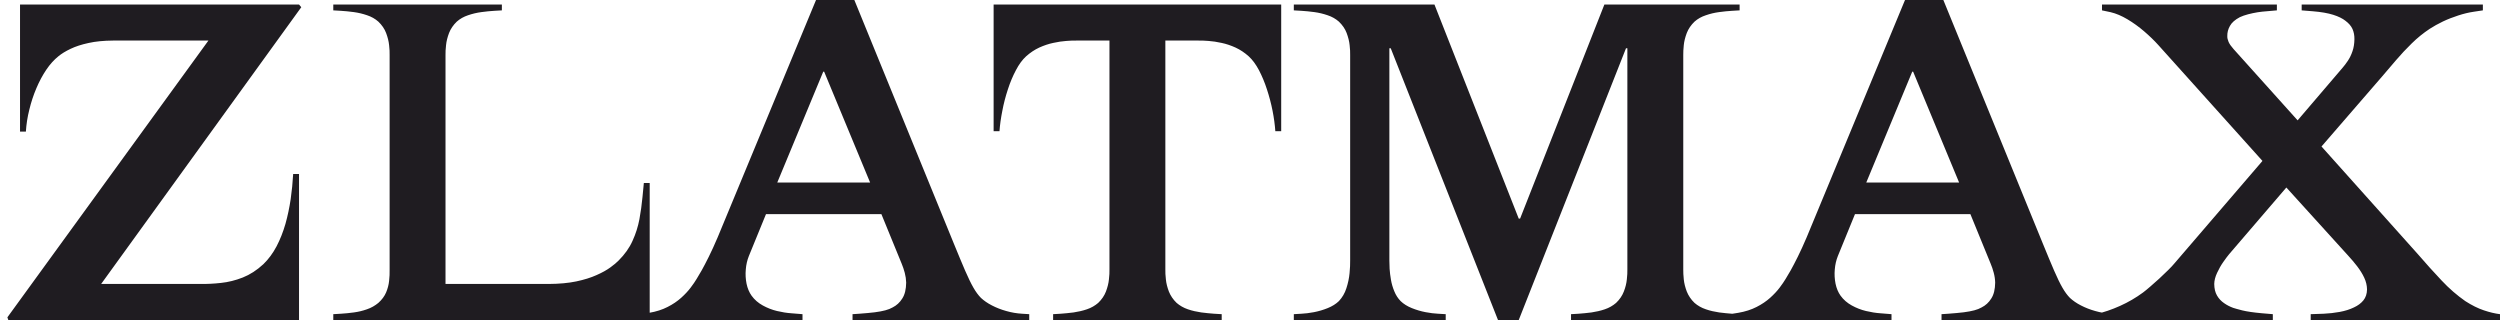
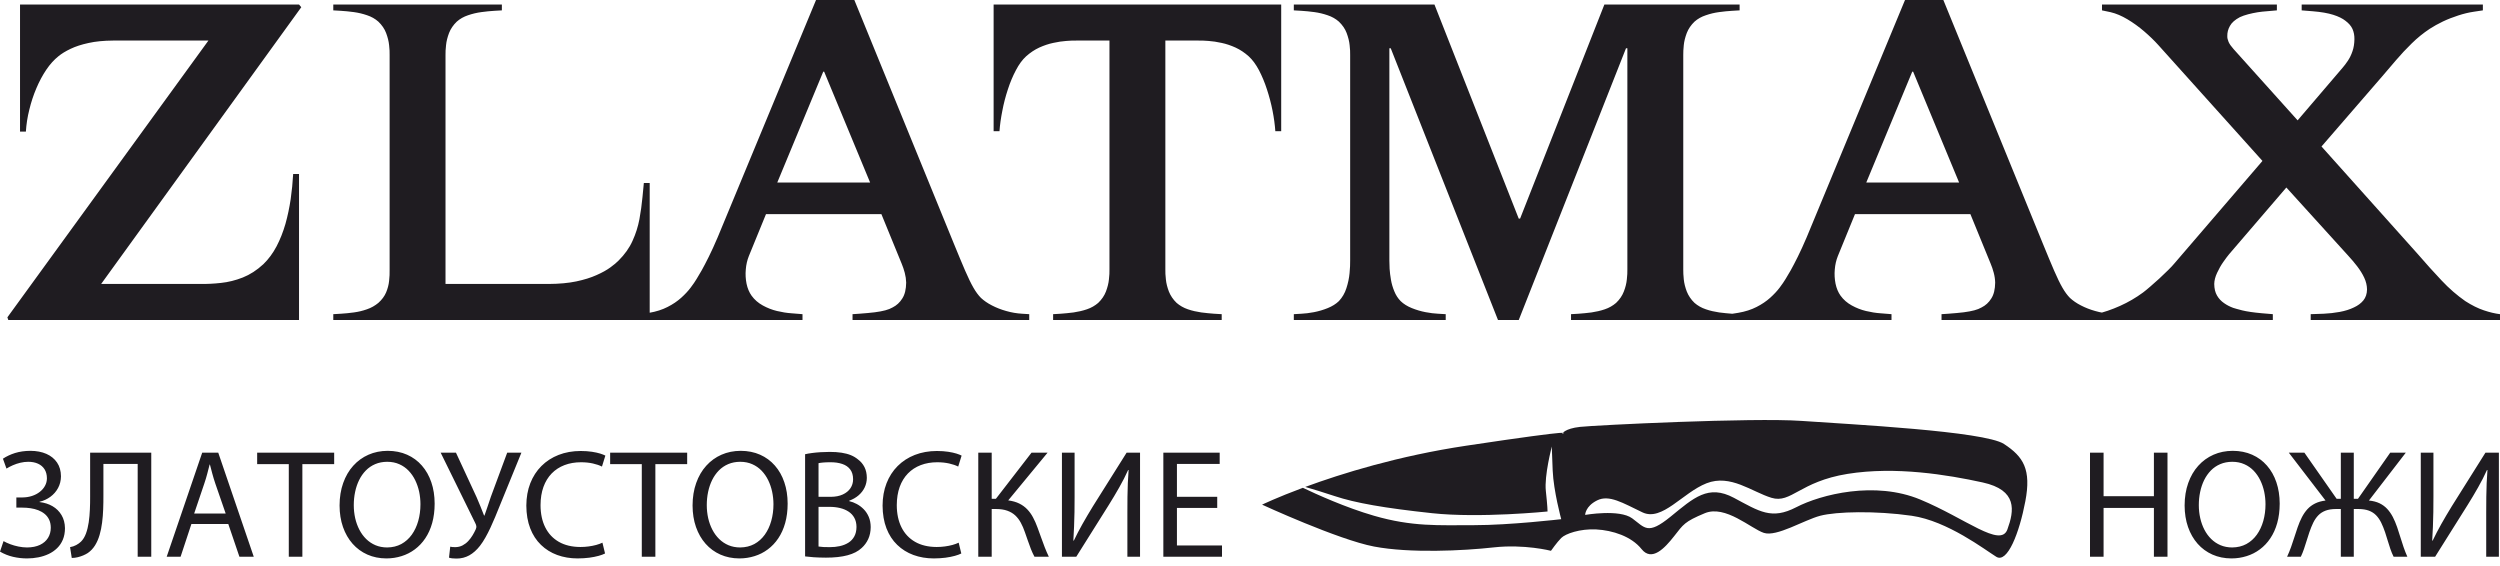
- <svg xmlns="http://www.w3.org/2000/svg" width="190" height="25" viewBox="0 0 190 25" fill="none">
+ <svg xmlns="http://www.w3.org/2000/svg" width="190" height="43" viewBox="0 0 190 43" fill="none">
+   <path fill-rule="evenodd" clip-rule="evenodd" d="M95.918 38.354C95.918 38.354 97.044 37.808 99.019 37.073C100.037 37.56 102.267 38.574 104.427 39.198C107.351 40.042 109.299 39.913 112.028 39.913C114.756 39.913 118.653 39.458 118.653 39.458C118.653 39.458 118.069 37.314 118.004 35.755C117.939 34.196 117.939 33.936 117.939 33.936C117.939 33.936 117.354 36.145 117.484 37.314C117.614 38.483 117.614 38.873 117.614 38.873C117.614 38.873 112.482 39.393 108.845 39.003C105.207 38.613 102.998 38.223 101.439 37.704C100.58 37.417 99.761 37.171 99.198 37.007C101.954 35.992 106.267 34.648 111.443 33.872C120.537 32.507 118.718 32.962 118.718 32.962C118.718 32.962 118.913 32.572 120.082 32.443C121.252 32.313 133.204 31.728 136.907 31.988C140.61 32.247 150.808 32.767 152.302 33.742C153.796 34.716 154.381 35.69 153.926 38.094C153.472 40.497 152.562 42.836 151.718 42.316C150.873 41.797 148.015 39.588 145.287 39.198C142.559 38.808 139.57 38.873 138.336 39.198C137.102 39.523 135.023 40.822 134.049 40.498C133.074 40.173 131.126 38.354 129.567 39.003C128.008 39.653 127.943 39.848 127.228 40.757C126.514 41.667 125.539 42.706 124.76 41.732C123.98 40.757 122.551 40.303 121.317 40.237C120.083 40.173 118.978 40.562 118.653 40.887C118.328 41.212 117.874 41.861 117.874 41.861C117.874 41.861 115.86 41.342 113.521 41.602C111.183 41.861 107.156 42.056 104.427 41.537C101.699 41.017 95.918 38.354 95.918 38.354ZM120.472 39.133C120.472 39.133 123.071 38.678 124.045 39.393C125.02 40.108 125.214 40.692 126.968 39.263C128.722 37.834 129.826 36.794 131.775 37.834C133.724 38.873 134.634 39.523 136.517 38.548C138.401 37.574 142.494 36.535 145.937 37.964C149.379 39.393 152.043 41.666 152.562 40.237C153.082 38.808 153.342 37.249 150.679 36.665C148.015 36.08 144.053 35.43 140.415 36.015C136.777 36.6 136.128 38.288 134.634 37.834C133.139 37.379 131.516 36.015 129.697 36.729C127.878 37.444 126.319 39.653 124.825 38.938C123.331 38.224 122.291 37.574 121.382 38.029C120.472 38.483 120.472 39.133 120.472 39.133Z" fill="#1F1C21" />
  <path d="M1.522 0.343V10.003H1.967C2.001 9.449 2.087 8.889 2.229 8.33C2.366 7.765 2.543 7.223 2.766 6.703C2.983 6.189 3.234 5.721 3.519 5.298C3.799 4.882 4.107 4.545 4.433 4.282C4.673 4.082 4.981 3.894 5.364 3.711C5.746 3.528 6.203 3.38 6.734 3.266C7.271 3.146 7.882 3.089 8.578 3.083H15.84L0.562 24.116L0.631 24.322H22.726V13.223H22.281C22.246 13.851 22.183 14.49 22.092 15.136C21.995 15.781 21.864 16.409 21.693 17.02C21.515 17.631 21.293 18.196 21.019 18.721C20.745 19.241 20.414 19.692 20.02 20.074C19.523 20.537 18.998 20.873 18.45 21.091C17.896 21.308 17.348 21.444 16.794 21.502C16.246 21.564 15.721 21.587 15.224 21.581H7.687L22.897 0.548L22.726 0.343H1.522ZM29.611 20.485C29.617 20.765 29.606 21.05 29.572 21.347C29.543 21.644 29.463 21.941 29.343 22.227C29.223 22.512 29.023 22.78 28.755 23.02C28.498 23.231 28.213 23.397 27.887 23.506C27.568 23.62 27.237 23.7 26.894 23.745C26.551 23.791 26.226 23.825 25.912 23.843L25.33 23.877V24.322H49.377V13.908H48.932L48.83 14.97C48.778 15.535 48.698 16.095 48.595 16.666C48.487 17.231 48.315 17.779 48.07 18.31C47.83 18.847 47.476 19.338 47.014 19.8C46.871 19.949 46.66 20.126 46.386 20.325C46.111 20.525 45.764 20.72 45.335 20.908C44.907 21.102 44.393 21.262 43.794 21.388C43.194 21.513 42.498 21.576 41.704 21.581H33.859V4.179C33.854 3.979 33.865 3.728 33.9 3.431C33.928 3.135 34.008 2.826 34.128 2.506C34.254 2.187 34.447 1.902 34.716 1.644C34.961 1.427 35.247 1.267 35.572 1.159C35.904 1.045 36.24 0.965 36.589 0.919C36.931 0.874 37.257 0.839 37.559 0.822L38.142 0.788V0.343H25.33V0.788L25.912 0.822C26.215 0.839 26.54 0.874 26.889 0.919C27.231 0.965 27.568 1.045 27.899 1.159C28.224 1.267 28.51 1.427 28.755 1.644C29.023 1.902 29.223 2.187 29.343 2.506C29.463 2.826 29.543 3.135 29.572 3.431C29.606 3.728 29.617 3.979 29.611 4.179V20.485ZM62.018 0L54.55 18.019C54.299 18.607 54.071 19.109 53.865 19.52C53.659 19.931 53.483 20.274 53.328 20.548C53.174 20.816 53.043 21.034 52.94 21.204C52.832 21.388 52.678 21.61 52.489 21.861C52.301 22.112 52.061 22.369 51.77 22.632C51.484 22.889 51.142 23.123 50.736 23.329C50.337 23.534 49.874 23.683 49.343 23.774L48.692 23.877V24.322H60.99V23.877L60.134 23.808C59.797 23.785 59.437 23.728 59.055 23.637C58.672 23.546 58.313 23.403 57.97 23.214C57.628 23.026 57.342 22.78 57.12 22.472C56.937 22.215 56.811 21.913 56.737 21.559C56.668 21.21 56.645 20.85 56.68 20.48C56.708 20.114 56.788 19.772 56.914 19.458L58.216 16.272H66.985L68.527 20.04C68.618 20.251 68.692 20.48 68.761 20.731C68.829 20.988 68.863 21.233 68.869 21.479C68.863 21.987 68.766 22.392 68.572 22.689C68.384 22.992 68.138 23.214 67.842 23.363C67.687 23.454 67.499 23.528 67.282 23.585C67.065 23.642 66.803 23.694 66.483 23.734C66.163 23.774 65.769 23.808 65.307 23.843L64.793 23.877V24.322H78.222V23.877L77.673 23.843C77.268 23.819 76.868 23.751 76.474 23.637C76.08 23.528 75.72 23.385 75.389 23.214C75.053 23.043 74.778 22.849 74.556 22.644C74.356 22.444 74.162 22.181 73.979 21.861C73.791 21.536 73.585 21.108 73.351 20.571C73.123 20.04 72.837 19.361 72.5 18.533L64.93 0H62.018ZM66.129 13.874H59.072L62.566 5.447H62.635L66.129 13.874ZM88.567 3.083H91.102C91.302 3.077 91.553 3.089 91.856 3.112C92.158 3.135 92.483 3.18 92.837 3.26C93.192 3.334 93.545 3.454 93.899 3.614C94.259 3.78 94.59 4.002 94.904 4.282C95.19 4.545 95.447 4.893 95.681 5.333C95.909 5.772 96.115 6.258 96.286 6.789C96.463 7.325 96.606 7.868 96.714 8.416C96.822 8.964 96.891 9.483 96.925 9.969H97.371V0.343H75.515V9.969H75.961C75.995 9.483 76.069 8.964 76.178 8.416C76.28 7.868 76.423 7.325 76.6 6.789C76.771 6.258 76.977 5.772 77.211 5.333C77.439 4.893 77.696 4.545 77.982 4.282C78.296 4.002 78.627 3.78 78.986 3.614C79.341 3.454 79.695 3.334 80.049 3.26C80.402 3.18 80.728 3.135 81.031 3.112C81.333 3.089 81.584 3.077 81.784 3.083H84.319V20.485C84.325 20.685 84.314 20.936 84.279 21.233C84.251 21.53 84.171 21.838 84.051 22.158C83.931 22.472 83.731 22.763 83.463 23.02C83.217 23.231 82.932 23.397 82.606 23.506C82.275 23.62 81.938 23.694 81.596 23.745C81.247 23.791 80.922 23.819 80.619 23.843L80.037 23.877V24.322H92.849V23.877L92.266 23.843C91.964 23.819 91.638 23.791 91.296 23.745C90.948 23.694 90.611 23.62 90.28 23.506C89.954 23.397 89.669 23.231 89.423 23.02C89.155 22.763 88.961 22.472 88.835 22.158C88.715 21.838 88.635 21.53 88.607 21.233C88.573 20.936 88.561 20.685 88.567 20.485V3.083ZM132.21 0.343H121.933L115.527 16.615H115.424L109.018 0.343H98.33V0.788L98.913 0.822C99.215 0.839 99.54 0.874 99.889 0.919C100.231 0.965 100.568 1.045 100.899 1.159C101.225 1.267 101.51 1.427 101.756 1.644C102.024 1.902 102.224 2.187 102.344 2.506C102.463 2.826 102.543 3.135 102.572 3.431C102.606 3.728 102.618 3.979 102.612 4.179V19.8C102.618 20.063 102.601 20.382 102.567 20.759C102.532 21.136 102.452 21.518 102.327 21.901C102.207 22.284 102.013 22.609 101.756 22.884C101.533 23.1 101.248 23.277 100.911 23.414C100.574 23.551 100.225 23.654 99.872 23.723C99.512 23.791 99.192 23.831 98.913 23.843L98.33 23.877V24.322H109.874V23.877L109.292 23.843C109.012 23.831 108.693 23.791 108.333 23.723C107.979 23.654 107.631 23.551 107.294 23.414C106.957 23.277 106.671 23.1 106.449 22.884C106.243 22.672 106.083 22.427 105.969 22.141C105.849 21.856 105.764 21.564 105.712 21.262C105.661 20.965 105.627 20.685 105.61 20.428C105.598 20.165 105.592 19.96 105.592 19.8V3.666H105.695L113.848 24.322H115.424L123.577 3.666H123.68V20.485C123.685 20.685 123.674 20.936 123.64 21.233C123.611 21.53 123.537 21.838 123.411 22.158C123.291 22.472 123.092 22.763 122.823 23.02C122.578 23.231 122.292 23.397 121.967 23.506C121.636 23.62 121.299 23.694 120.956 23.745C120.608 23.791 120.283 23.819 119.98 23.843L119.398 23.877V24.322H132.21V23.877L131.627 23.843C131.325 23.819 130.999 23.791 130.656 23.745C130.308 23.694 129.972 23.62 129.646 23.506C129.315 23.397 129.029 23.231 128.784 23.02C128.515 22.763 128.322 22.472 128.196 22.158C128.076 21.838 127.996 21.53 127.967 21.233C127.939 20.936 127.922 20.685 127.928 20.485V4.179C127.922 3.979 127.939 3.728 127.967 3.431C127.996 3.135 128.076 2.826 128.196 2.506C128.322 2.187 128.515 1.902 128.784 1.644C129.029 1.427 129.315 1.267 129.646 1.159C129.972 1.045 130.308 0.965 130.656 0.919C130.999 0.874 131.325 0.839 131.627 0.822L132.21 0.788V0.343ZM144.781 0L137.314 18.019C137.063 18.607 136.834 19.109 136.629 19.52C136.423 19.931 136.246 20.274 136.092 20.548C135.938 20.816 135.806 21.034 135.704 21.204C135.595 21.388 135.441 21.61 135.253 21.861C135.064 22.112 134.825 22.369 134.533 22.632C134.248 22.889 133.905 23.123 133.5 23.329C133.1 23.534 132.638 23.683 132.107 23.774L131.456 23.877V24.322H143.754V23.877L142.897 23.808C142.561 23.785 142.201 23.728 141.818 23.637C141.436 23.546 141.076 23.403 140.733 23.214C140.391 23.026 140.106 22.78 139.883 22.472C139.7 22.215 139.575 21.913 139.501 21.559C139.432 21.21 139.409 20.85 139.443 20.48C139.472 20.114 139.552 19.772 139.678 19.458L140.979 16.272H149.749L151.29 20.04C151.382 20.251 151.456 20.48 151.524 20.731C151.593 20.988 151.627 21.233 151.633 21.479C151.627 21.987 151.53 22.392 151.336 22.689C151.148 22.992 150.902 23.214 150.605 23.363C150.451 23.454 150.263 23.528 150.046 23.585C149.829 23.642 149.566 23.694 149.246 23.734C148.927 23.774 148.533 23.808 148.07 23.843L147.556 23.877V24.322H160.985V23.877L160.437 23.843C160.031 23.819 159.631 23.751 159.238 23.637C158.844 23.528 158.484 23.385 158.153 23.214C157.816 23.043 157.542 22.849 157.319 22.644C157.12 22.444 156.926 22.181 156.743 21.861C156.554 21.536 156.349 21.108 156.115 20.571C155.886 20.04 155.601 19.361 155.264 18.533L147.694 0H144.781ZM148.893 13.874H141.836L145.33 5.447H145.398L148.893 13.874ZM159.752 0.343V0.788L160.403 0.925C160.819 1.022 161.248 1.205 161.687 1.467C162.127 1.73 162.549 2.032 162.954 2.381C163.36 2.729 163.72 3.077 164.034 3.426L171.947 12.23L165.267 20.006C165.153 20.149 164.987 20.32 164.782 20.525C164.576 20.731 164.348 20.948 164.108 21.17C163.863 21.393 163.634 21.599 163.412 21.787C163.195 21.976 163.012 22.124 162.869 22.232C162.332 22.626 161.75 22.969 161.122 23.249C160.5 23.528 159.883 23.74 159.272 23.877V24.322H172.735V23.877L171.913 23.808C171.268 23.751 170.771 23.677 170.417 23.591C170.069 23.5 169.835 23.437 169.72 23.397C169.475 23.306 169.246 23.192 169.03 23.038C168.813 22.889 168.63 22.7 168.493 22.461C168.356 22.227 168.287 21.935 168.282 21.581C168.287 21.313 168.361 21.034 168.499 20.737C168.636 20.44 168.79 20.165 168.967 19.915C169.144 19.663 169.292 19.463 169.412 19.32L173.763 14.251L178.456 19.423C178.701 19.686 178.93 19.96 179.147 20.24C179.363 20.525 179.546 20.811 179.683 21.108C179.82 21.399 179.889 21.696 179.894 21.993C179.889 22.329 179.797 22.609 179.615 22.832C179.437 23.049 179.198 23.226 178.901 23.363C178.587 23.517 178.222 23.631 177.817 23.706C177.411 23.78 177.006 23.825 176.606 23.843L175.613 23.877V24.322H190V23.877C189.623 23.831 189.212 23.734 188.773 23.585C188.327 23.437 187.859 23.203 187.362 22.884C186.74 22.449 186.135 21.93 185.558 21.313C184.982 20.702 184.37 20.028 183.731 19.286L176.434 11.133L181.059 5.79C181.39 5.407 181.739 5.001 182.104 4.567C182.475 4.133 182.869 3.711 183.291 3.3C183.709 2.889 184.165 2.518 184.656 2.192C184.959 1.998 185.29 1.81 185.661 1.633C186.032 1.456 186.42 1.308 186.825 1.176C187.225 1.045 187.619 0.948 188.013 0.891L188.698 0.788V0.343H174.927V0.788L175.783 0.857C176.412 0.908 176.926 0.999 177.325 1.125C177.725 1.251 178.033 1.405 178.25 1.576C178.502 1.764 178.684 1.97 178.787 2.198C178.89 2.432 178.941 2.689 178.936 2.98C178.93 3.323 178.884 3.626 178.787 3.899C178.695 4.168 178.581 4.402 178.444 4.608C178.307 4.813 178.176 4.99 178.045 5.139L174.619 9.147L169.755 3.734C169.572 3.528 169.441 3.346 169.372 3.186C169.304 3.026 169.269 2.878 169.275 2.741C169.269 2.478 169.332 2.221 169.475 1.97C169.612 1.718 169.863 1.496 170.234 1.302C170.411 1.222 170.617 1.147 170.856 1.085C171.096 1.022 171.342 0.971 171.587 0.931C171.833 0.897 172.055 0.868 172.255 0.857L173.043 0.788V0.343H159.752Z" fill="#1F1C21" />
+   <path d="M0.492 35.612C0.639 35.52 0.802 35.436 0.979 35.358C1.157 35.28 1.345 35.217 1.542 35.17C1.742 35.121 1.943 35.098 2.147 35.096C2.43 35.096 2.678 35.145 2.89 35.241C3.103 35.338 3.267 35.479 3.386 35.665C3.503 35.853 3.564 36.081 3.566 36.351C3.564 36.555 3.517 36.744 3.421 36.92C3.327 37.096 3.194 37.248 3.024 37.382C2.856 37.514 2.659 37.618 2.432 37.692C2.207 37.766 1.963 37.804 1.701 37.806H1.243V38.58H1.712C1.916 38.58 2.119 38.594 2.322 38.625C2.527 38.654 2.721 38.705 2.905 38.775C3.087 38.846 3.251 38.94 3.394 39.057C3.537 39.174 3.65 39.319 3.732 39.491C3.816 39.663 3.857 39.869 3.859 40.105C3.859 40.396 3.789 40.654 3.65 40.879C3.509 41.106 3.306 41.282 3.038 41.411C2.768 41.538 2.442 41.605 2.052 41.607C1.832 41.605 1.613 41.581 1.396 41.536C1.177 41.491 0.971 41.432 0.78 41.36C0.586 41.288 0.416 41.209 0.269 41.125L0 41.923C0.308 42.103 0.639 42.236 0.993 42.319C1.347 42.4 1.705 42.442 2.065 42.44C2.356 42.44 2.639 42.412 2.917 42.357C3.196 42.302 3.456 42.218 3.699 42.103C3.943 41.988 4.156 41.84 4.342 41.659C4.528 41.477 4.673 41.263 4.778 41.011C4.884 40.758 4.936 40.469 4.938 40.14C4.931 39.759 4.844 39.429 4.676 39.147C4.508 38.866 4.281 38.639 3.992 38.471C3.703 38.303 3.375 38.199 3.003 38.157V38.135C3.312 38.062 3.587 37.935 3.831 37.755C4.076 37.575 4.272 37.352 4.414 37.086C4.557 36.821 4.63 36.525 4.634 36.199C4.63 35.79 4.532 35.441 4.336 35.154C4.141 34.867 3.871 34.646 3.523 34.493C3.175 34.341 2.772 34.265 2.311 34.263C1.879 34.265 1.489 34.322 1.143 34.429C0.8 34.539 0.492 34.681 0.223 34.861L0.492 35.612ZM6.85 34.403V37.736C6.853 38.054 6.846 38.383 6.831 38.719C6.817 39.055 6.788 39.38 6.743 39.694C6.696 40.009 6.627 40.293 6.534 40.547C6.44 40.801 6.315 41.005 6.158 41.161C6.06 41.257 5.94 41.344 5.791 41.425C5.642 41.503 5.487 41.556 5.325 41.583L5.454 42.404C5.609 42.403 5.759 42.385 5.91 42.348C6.059 42.312 6.199 42.265 6.33 42.209C6.461 42.152 6.575 42.093 6.674 42.029C6.894 41.876 7.075 41.683 7.222 41.45C7.367 41.215 7.482 40.952 7.568 40.659C7.654 40.363 7.719 40.05 7.759 39.718C7.803 39.383 7.83 39.044 7.842 38.694C7.855 38.343 7.861 37.997 7.859 37.653V35.26H10.464V42.31H11.496V34.403H6.85ZM17.35 39.824L18.195 42.31H19.285L16.587 34.403H15.367L12.669 42.31H13.725L14.546 39.824H17.35ZM14.757 39.026L15.531 36.738C15.613 36.496 15.686 36.255 15.749 36.013C15.813 35.772 15.874 35.536 15.931 35.307H15.954C16.011 35.534 16.073 35.769 16.138 36.007C16.202 36.245 16.278 36.492 16.364 36.75L17.151 39.026H14.757ZM21.948 42.31H22.98V35.272H25.397V34.403H19.544V35.272H21.948V42.31ZM29.467 34.263C28.937 34.265 28.449 34.363 28.005 34.558C27.559 34.754 27.174 35.033 26.846 35.397C26.517 35.762 26.263 36.199 26.083 36.707C25.901 37.217 25.809 37.786 25.807 38.416C25.809 39.016 25.895 39.561 26.067 40.054C26.24 40.545 26.482 40.969 26.797 41.325C27.112 41.681 27.487 41.955 27.921 42.148C28.355 42.34 28.834 42.438 29.362 42.44C29.767 42.44 30.154 42.381 30.519 42.265C30.885 42.152 31.221 41.98 31.526 41.753C31.831 41.526 32.097 41.247 32.322 40.911C32.547 40.576 32.723 40.189 32.846 39.749C32.969 39.309 33.032 38.817 33.033 38.275C33.032 37.682 32.948 37.143 32.781 36.654C32.615 36.164 32.376 35.741 32.064 35.385C31.753 35.028 31.378 34.752 30.94 34.558C30.504 34.364 30.011 34.265 29.467 34.263ZM29.432 35.096C29.772 35.098 30.077 35.158 30.348 35.28C30.619 35.399 30.854 35.565 31.055 35.774C31.257 35.985 31.425 36.228 31.558 36.502C31.691 36.775 31.79 37.069 31.857 37.377C31.921 37.688 31.954 38.003 31.954 38.322C31.954 38.774 31.898 39.198 31.786 39.593C31.674 39.988 31.511 40.336 31.296 40.637C31.079 40.938 30.814 41.175 30.5 41.347C30.185 41.516 29.825 41.603 29.421 41.607C29.096 41.605 28.801 41.548 28.535 41.436C28.269 41.323 28.034 41.166 27.829 40.965C27.624 40.764 27.451 40.527 27.313 40.26C27.172 39.989 27.066 39.696 26.994 39.38C26.924 39.063 26.887 38.734 26.887 38.392C26.887 38.047 26.92 37.71 26.989 37.387C27.055 37.065 27.157 36.764 27.293 36.486C27.428 36.21 27.598 35.968 27.802 35.759C28.005 35.551 28.244 35.389 28.515 35.273C28.787 35.157 29.092 35.098 29.432 35.096ZM33.491 34.403L36.119 39.753C36.166 39.845 36.195 39.925 36.203 39.998C36.21 40.069 36.195 40.148 36.154 40.234C36.09 40.377 36.011 40.527 35.917 40.682C35.824 40.838 35.714 40.983 35.587 41.12C35.46 41.257 35.315 41.366 35.153 41.452C34.99 41.536 34.807 41.581 34.605 41.583C34.518 41.583 34.444 41.581 34.381 41.575C34.318 41.569 34.265 41.559 34.218 41.548L34.124 42.381C34.189 42.404 34.267 42.422 34.359 42.434C34.453 42.445 34.566 42.451 34.699 42.451C35.049 42.451 35.372 42.369 35.665 42.207C35.958 42.043 36.232 41.8 36.482 41.477C36.623 41.294 36.76 41.086 36.891 40.852C37.024 40.617 37.151 40.369 37.274 40.105C37.398 39.841 37.517 39.571 37.63 39.297C37.745 39.022 37.855 38.752 37.961 38.486L39.627 34.403H38.547L37.304 37.759C37.21 38.038 37.124 38.296 37.045 38.531C36.968 38.764 36.893 38.981 36.822 39.178H36.788C36.699 38.95 36.609 38.721 36.516 38.49C36.422 38.261 36.324 38.029 36.224 37.794L34.653 34.403H33.491ZM45.785 41.243C45.646 41.309 45.488 41.368 45.308 41.417C45.128 41.466 44.937 41.503 44.733 41.53C44.528 41.558 44.32 41.571 44.108 41.571C43.468 41.568 42.923 41.438 42.473 41.18C42.023 40.922 41.679 40.557 41.441 40.082C41.202 39.608 41.082 39.045 41.081 38.392C41.082 37.872 41.157 37.411 41.302 37.006C41.448 36.603 41.658 36.261 41.927 35.983C42.199 35.704 42.524 35.493 42.901 35.348C43.28 35.203 43.7 35.131 44.166 35.131C44.497 35.133 44.795 35.164 45.063 35.225C45.332 35.286 45.56 35.364 45.749 35.459L46.008 34.626C45.918 34.578 45.787 34.527 45.617 34.472C45.447 34.419 45.238 34.373 44.991 34.335C44.743 34.296 44.456 34.277 44.13 34.275C43.515 34.277 42.956 34.377 42.451 34.574C41.947 34.772 41.513 35.053 41.147 35.419C40.782 35.784 40.5 36.222 40.302 36.728C40.103 37.237 40.004 37.804 40.001 38.427C40.005 39.079 40.103 39.653 40.297 40.154C40.49 40.652 40.762 41.071 41.114 41.41C41.464 41.749 41.875 42.005 42.347 42.179C42.819 42.351 43.335 42.44 43.896 42.44C44.219 42.438 44.514 42.42 44.784 42.385C45.054 42.348 45.293 42.301 45.496 42.244C45.699 42.187 45.861 42.129 45.984 42.064L45.785 41.243ZM48.776 42.31H49.808V35.272H52.225V34.403H46.371V35.272H48.776V42.31ZM56.295 34.263C55.766 34.265 55.277 34.363 54.833 34.558C54.387 34.754 54.002 35.033 53.674 35.397C53.345 35.762 53.091 36.199 52.911 36.707C52.729 37.217 52.637 37.786 52.635 38.416C52.637 39.016 52.723 39.561 52.895 40.054C53.067 40.545 53.31 40.969 53.625 41.325C53.94 41.681 54.315 41.955 54.749 42.148C55.183 42.34 55.662 42.438 56.19 42.44C56.594 42.44 56.981 42.381 57.347 42.265C57.713 42.152 58.05 41.98 58.354 41.753C58.659 41.526 58.925 41.247 59.15 40.911C59.375 40.576 59.551 40.189 59.674 39.749C59.797 39.309 59.86 38.817 59.861 38.275C59.86 37.682 59.776 37.143 59.609 36.654C59.444 36.164 59.205 35.741 58.892 35.385C58.581 35.028 58.205 34.752 57.768 34.558C57.332 34.364 56.839 34.265 56.295 34.263ZM56.26 35.096C56.6 35.098 56.905 35.158 57.175 35.28C57.447 35.399 57.682 35.565 57.883 35.774C58.085 35.985 58.253 36.228 58.386 36.502C58.519 36.775 58.618 37.069 58.684 37.377C58.749 37.688 58.783 38.003 58.783 38.322C58.783 38.774 58.726 39.198 58.614 39.593C58.503 39.988 58.339 40.336 58.124 40.637C57.907 40.938 57.643 41.175 57.328 41.347C57.013 41.516 56.653 41.603 56.249 41.607C55.924 41.605 55.629 41.548 55.363 41.436C55.097 41.323 54.862 41.166 54.657 40.965C54.452 40.764 54.28 40.527 54.141 40.26C54 39.989 53.894 39.696 53.822 39.38C53.752 39.063 53.715 38.734 53.715 38.392C53.715 38.047 53.748 37.71 53.816 37.387C53.883 37.065 53.985 36.764 54.121 36.486C54.257 36.21 54.426 35.968 54.63 35.759C54.833 35.551 55.072 35.389 55.344 35.273C55.615 35.157 55.92 35.098 56.26 35.096ZM61.187 42.287C61.357 42.31 61.576 42.332 61.842 42.351C62.108 42.369 62.419 42.379 62.771 42.381C63.416 42.381 63.964 42.322 64.413 42.201C64.865 42.08 65.225 41.894 65.492 41.642C65.7 41.454 65.866 41.229 65.987 40.965C66.108 40.701 66.171 40.398 66.173 40.058C66.171 39.765 66.12 39.505 66.024 39.279C65.927 39.055 65.799 38.859 65.639 38.699C65.479 38.537 65.305 38.406 65.113 38.304C64.923 38.202 64.732 38.13 64.542 38.087V38.052C64.818 37.952 65.054 37.816 65.254 37.643C65.453 37.471 65.607 37.272 65.715 37.045C65.823 36.818 65.877 36.576 65.879 36.316C65.877 36.005 65.817 35.731 65.7 35.499C65.581 35.266 65.418 35.072 65.211 34.92C65.052 34.787 64.871 34.678 64.666 34.593C64.46 34.509 64.223 34.447 63.96 34.406C63.694 34.364 63.391 34.345 63.052 34.345C62.816 34.345 62.583 34.353 62.354 34.367C62.125 34.382 61.912 34.402 61.713 34.429C61.512 34.455 61.337 34.486 61.187 34.521V42.287ZM62.208 35.202C62.288 35.182 62.399 35.166 62.544 35.153C62.688 35.139 62.878 35.131 63.111 35.131C63.457 35.129 63.76 35.174 64.016 35.262C64.275 35.35 64.476 35.489 64.618 35.681C64.761 35.87 64.834 36.117 64.835 36.422C64.835 36.678 64.767 36.907 64.632 37.108C64.497 37.307 64.303 37.465 64.05 37.581C63.797 37.698 63.492 37.757 63.135 37.759H62.208V35.202ZM62.208 38.521H63.052C63.334 38.521 63.596 38.551 63.842 38.61C64.087 38.668 64.303 38.76 64.491 38.883C64.679 39.006 64.826 39.164 64.931 39.358C65.037 39.55 65.091 39.781 65.093 40.046C65.091 40.331 65.035 40.575 64.925 40.771C64.816 40.969 64.666 41.128 64.476 41.247C64.284 41.366 64.069 41.452 63.827 41.505C63.584 41.558 63.33 41.585 63.064 41.583C62.883 41.583 62.72 41.579 62.579 41.574C62.436 41.565 62.313 41.554 62.208 41.536V38.521ZM72.859 41.243C72.72 41.309 72.562 41.368 72.383 41.417C72.202 41.466 72.011 41.503 71.807 41.53C71.602 41.558 71.395 41.571 71.182 41.571C70.542 41.568 69.997 41.438 69.547 41.18C69.098 40.922 68.753 40.557 68.515 40.082C68.277 39.608 68.157 39.045 68.155 38.392C68.157 37.872 68.231 37.411 68.376 37.006C68.523 36.603 68.732 36.261 69.002 35.983C69.273 35.704 69.598 35.493 69.976 35.348C70.355 35.203 70.775 35.131 71.241 35.131C71.571 35.133 71.87 35.164 72.138 35.225C72.406 35.286 72.635 35.364 72.824 35.459L73.082 34.626C72.992 34.578 72.862 34.527 72.691 34.472C72.521 34.419 72.312 34.373 72.066 34.335C71.817 34.296 71.53 34.277 71.205 34.275C70.59 34.277 70.03 34.377 69.525 34.574C69.021 34.772 68.587 35.053 68.221 35.419C67.856 35.784 67.574 36.222 67.377 36.728C67.178 37.237 67.078 37.804 67.076 38.427C67.08 39.079 67.178 39.653 67.371 40.154C67.565 40.652 67.836 41.071 68.189 41.41C68.539 41.749 68.949 42.005 69.422 42.179C69.894 42.351 70.409 42.44 70.971 42.44C71.293 42.438 71.588 42.42 71.859 42.385C72.128 42.348 72.367 42.301 72.57 42.244C72.773 42.187 72.936 42.129 73.059 42.064L72.859 41.243ZM74.349 34.403V42.31H75.369V38.685H75.698C76.03 38.685 76.316 38.729 76.554 38.813C76.791 38.899 76.994 39.018 77.161 39.174C77.326 39.329 77.467 39.514 77.583 39.73C77.7 39.944 77.802 40.183 77.892 40.445C77.966 40.654 78.04 40.868 78.115 41.084C78.189 41.303 78.267 41.516 78.349 41.726C78.431 41.933 78.521 42.129 78.619 42.31H79.71C79.598 42.076 79.495 41.837 79.401 41.597C79.307 41.354 79.217 41.108 79.127 40.854C79.038 40.6 78.942 40.34 78.842 40.069C78.744 39.802 78.635 39.554 78.511 39.325C78.391 39.096 78.245 38.893 78.076 38.715C77.907 38.537 77.706 38.388 77.469 38.271C77.233 38.153 76.951 38.073 76.625 38.029L79.616 34.403H78.396L75.686 37.911H75.369V34.403H74.349ZM80.707 34.403V42.31H81.798L84.273 38.369C84.547 37.933 84.809 37.491 85.063 37.043C85.317 36.596 85.544 36.154 85.739 35.717L85.774 35.73C85.748 36.06 85.728 36.39 85.714 36.72C85.7 37.053 85.693 37.401 85.687 37.762C85.683 38.126 85.681 38.519 85.681 38.943V42.31H86.643V34.403H85.623L83.065 38.474C82.778 38.942 82.512 39.393 82.267 39.827C82.023 40.26 81.804 40.682 81.61 41.09L81.575 41.079C81.599 40.729 81.616 40.375 81.629 40.019C81.644 39.663 81.653 39.297 81.661 38.92C81.667 38.543 81.669 38.148 81.669 37.736V34.403H80.707ZM92.509 37.759H89.447V35.26H92.696V34.403H88.414V42.31H92.872V41.454H89.447V38.604H92.509V37.759ZM158.84 34.403V42.31H159.872V38.604H163.697V42.31H164.729V34.403H163.697V37.712H159.872V34.403H158.84ZM169.691 34.263C169.161 34.265 168.672 34.363 168.228 34.558C167.783 34.754 167.397 35.033 167.069 35.397C166.74 35.762 166.486 36.199 166.306 36.707C166.124 37.217 166.033 37.786 166.031 38.416C166.033 39.016 166.119 39.561 166.291 40.054C166.463 40.545 166.705 40.969 167.02 41.325C167.335 41.681 167.71 41.955 168.144 42.148C168.578 42.34 169.057 42.438 169.585 42.44C169.99 42.44 170.377 42.381 170.743 42.265C171.108 42.152 171.445 41.98 171.749 41.753C172.055 41.526 172.321 41.247 172.545 40.911C172.77 40.576 172.947 40.189 173.069 39.749C173.192 39.309 173.255 38.817 173.257 38.275C173.255 37.682 173.171 37.143 173.005 36.654C172.839 36.164 172.6 35.741 172.287 35.385C171.976 35.028 171.601 34.752 171.163 34.558C170.727 34.364 170.235 34.265 169.691 34.263ZM169.655 35.096C169.996 35.098 170.301 35.158 170.571 35.28C170.843 35.399 171.077 35.565 171.279 35.774C171.48 35.985 171.648 36.228 171.781 36.502C171.914 36.775 172.014 37.069 172.08 37.377C172.144 37.688 172.178 38.003 172.178 38.322C172.178 38.774 172.121 39.198 172.01 39.593C171.898 39.988 171.734 40.336 171.519 40.637C171.302 40.938 171.038 41.175 170.723 41.347C170.409 41.516 170.049 41.603 169.644 41.607C169.319 41.605 169.024 41.548 168.759 41.436C168.492 41.323 168.258 41.166 168.053 40.965C167.847 40.764 167.675 40.527 167.536 40.26C167.395 39.989 167.29 39.696 167.218 39.38C167.147 39.063 167.11 38.734 167.11 38.392C167.11 38.047 167.143 37.71 167.212 37.387C167.278 37.065 167.38 36.764 167.516 36.486C167.652 36.21 167.822 35.968 168.025 35.759C168.228 35.551 168.467 35.389 168.739 35.273C169.011 35.157 169.315 35.098 169.655 35.096ZM173.949 34.403L176.741 38.041C176.434 38.079 176.17 38.153 175.945 38.265C175.722 38.377 175.529 38.519 175.367 38.695C175.206 38.871 175.065 39.076 174.944 39.309C174.825 39.542 174.715 39.8 174.618 40.082C174.534 40.328 174.452 40.576 174.372 40.827C174.293 41.077 174.209 41.325 174.121 41.574C174.033 41.822 173.932 42.068 173.82 42.31H174.864C174.95 42.133 175.028 41.935 175.103 41.72C175.175 41.505 175.246 41.289 175.312 41.071C175.378 40.852 175.443 40.646 175.509 40.457C175.601 40.185 175.701 39.943 175.806 39.724C175.914 39.506 176.041 39.321 176.19 39.167C176.338 39.012 176.522 38.893 176.741 38.81C176.958 38.729 177.224 38.685 177.539 38.685H177.903V42.31H178.888V38.685H179.24C179.555 38.685 179.82 38.729 180.039 38.81C180.256 38.893 180.44 39.012 180.589 39.167C180.738 39.321 180.864 39.506 180.972 39.724C181.077 39.943 181.178 40.185 181.269 40.457C181.332 40.646 181.395 40.852 181.461 41.071C181.525 41.289 181.595 41.505 181.668 41.72C181.742 41.935 181.825 42.133 181.914 42.31H182.958C182.851 42.068 182.753 41.822 182.669 41.574C182.585 41.325 182.503 41.075 182.427 40.823C182.35 40.57 182.269 40.32 182.184 40.069C182.087 39.786 181.977 39.528 181.856 39.293C181.734 39.059 181.592 38.854 181.427 38.676C181.263 38.5 181.068 38.357 180.841 38.247C180.615 38.14 180.346 38.069 180.038 38.041L182.841 34.403H181.657L179.205 37.911H178.888V34.403H177.903V37.911H177.585L175.134 34.403H173.949ZM183.979 34.403V42.31H185.07L187.545 38.369C187.819 37.933 188.081 37.491 188.335 37.043C188.589 36.596 188.816 36.154 189.011 35.717L189.046 35.73C189.019 36.06 189 36.39 188.986 36.72C188.972 37.053 188.965 37.401 188.959 37.762C188.955 38.126 188.952 38.519 188.952 38.943V42.31H189.915V34.403H188.894L186.337 38.474C186.05 38.942 185.783 39.393 185.539 39.827C185.295 40.26 185.076 40.682 184.882 41.09L184.847 41.079C184.87 40.729 184.888 40.375 184.902 40.019C184.915 39.663 184.925 39.297 184.933 38.92C184.939 38.543 184.941 38.148 184.941 37.736V34.403H183.979Z" fill="#1F1C21" />
</svg>
